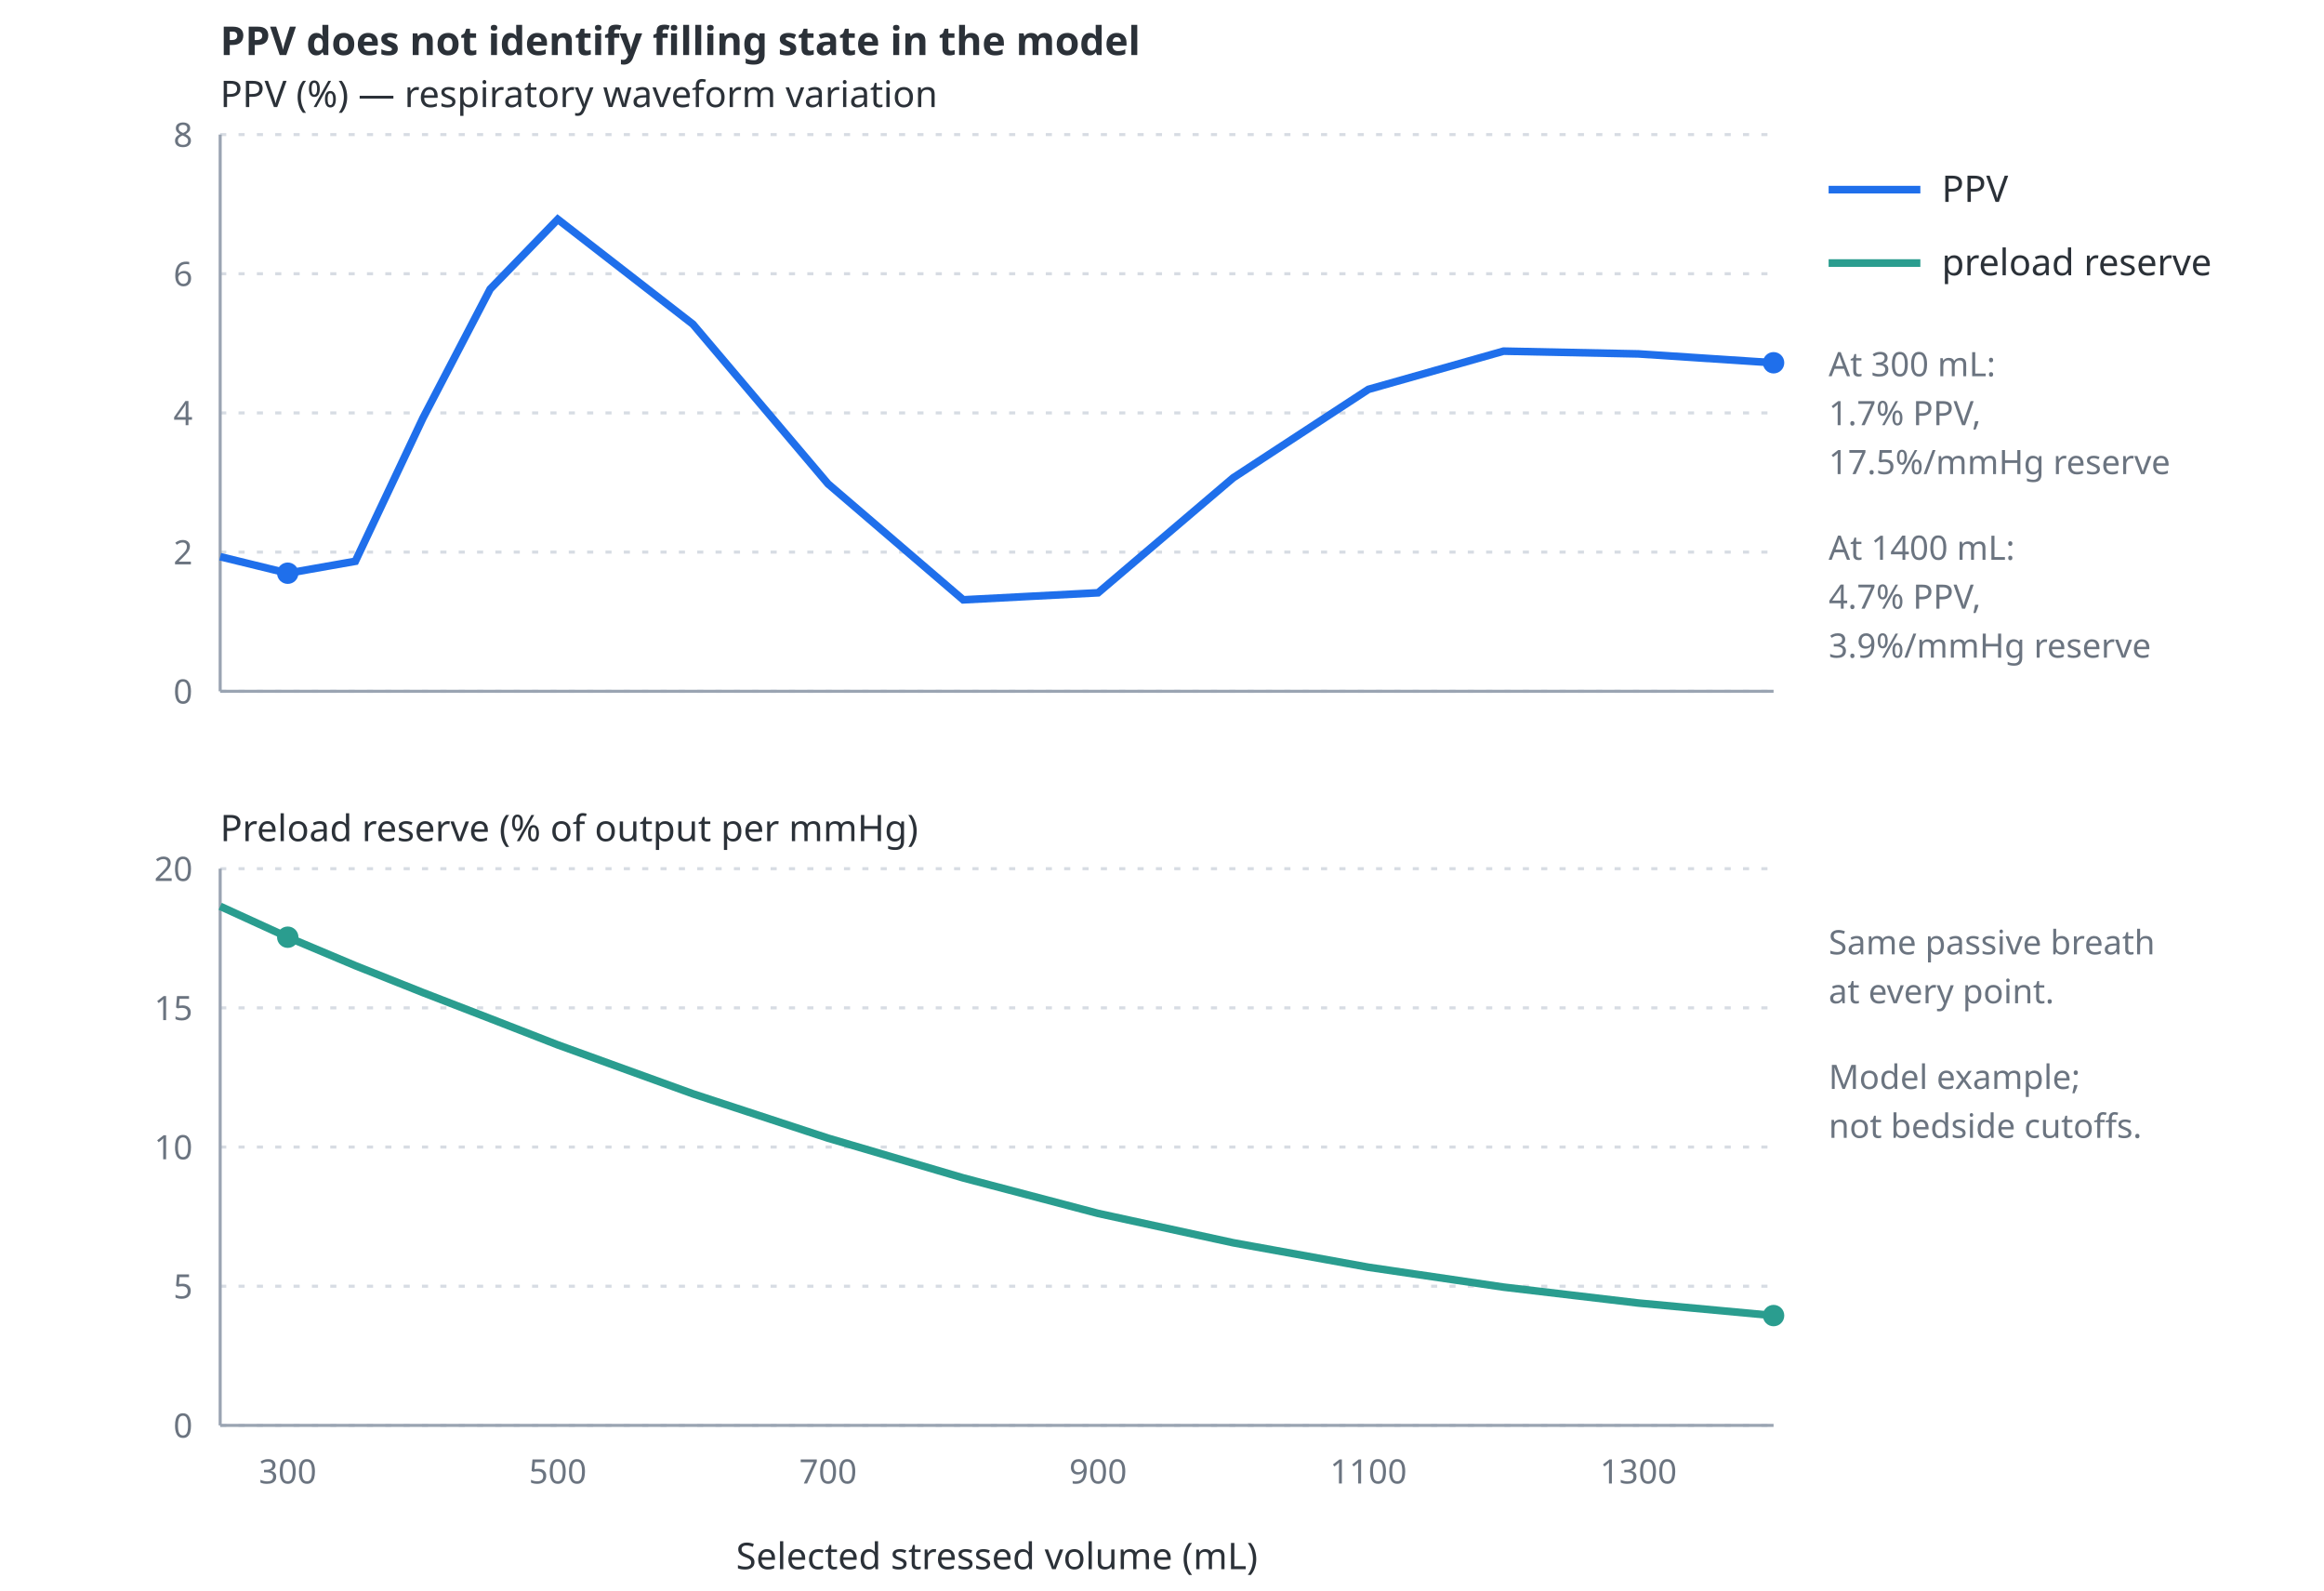
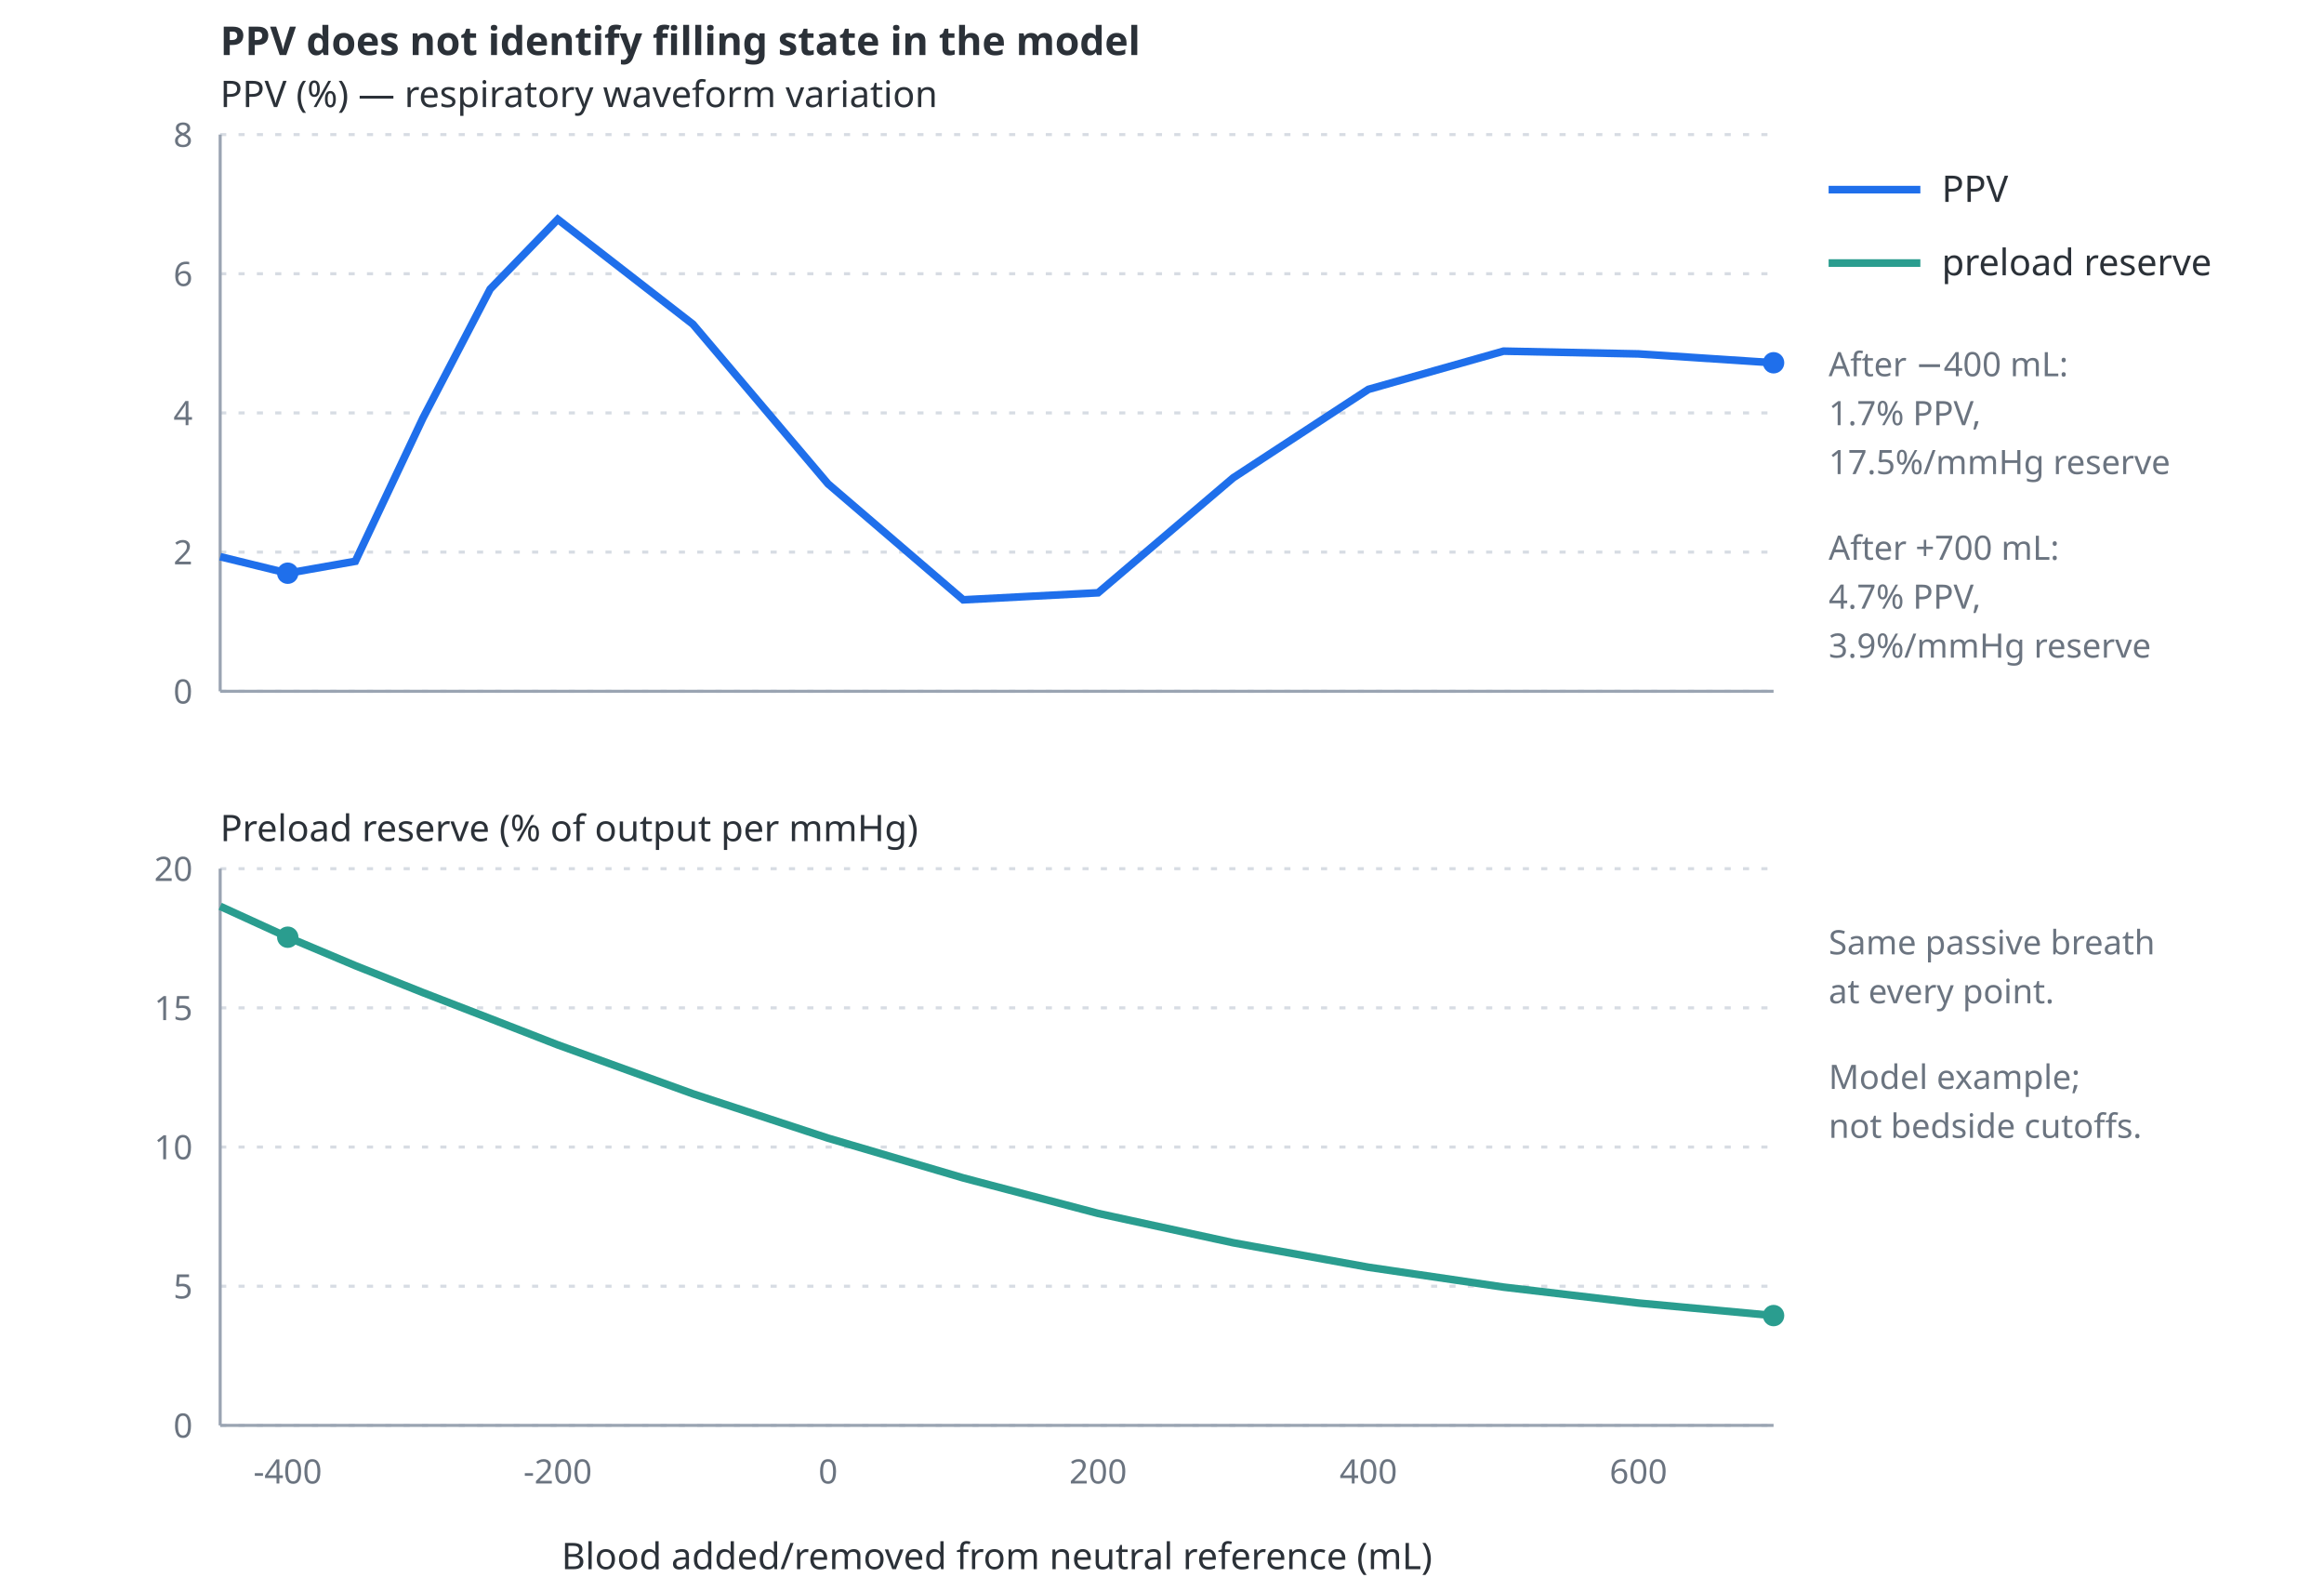
- <svg xmlns="http://www.w3.org/2000/svg" viewBox="0 0 760 520" class="arthur-fig" role="img" aria-label="Two aligned model plots against selected stressed volume. Pulse pressure variation is low at severe underfilling, rises and falls through intermediate filling, and rises again at high filling. Preload reserve falls steadily as filling increases, showing that low pulse pressure variation does not identify a full circulation.">
+ <svg xmlns="http://www.w3.org/2000/svg" viewBox="0 0 760 520" class="arthur-fig" role="img" aria-label="Two aligned model plots against blood added or removed relative to the neutral starting volume. Pulse pressure variation is low at severe underfilling, rises and falls through intermediate filling, and rises again at high filling. Preload reserve falls steadily as filling increases, showing that low pulse pressure variation does not identify a full circulation.">
  <style>
  svg.arthur-fig .bg { fill: none }
  svg.arthur-fig .axis { stroke: var(--fig-axis, #9aa4b2); stroke-width: 1 }
  svg.arthur-fig .grid { stroke: var(--fig-grid, #d7dce3); stroke-width: 1; stroke-dasharray: 2 4 }
  svg.arthur-fig .tick { fill: var(--fig-muted, #6b7480); font: 11px system-ui, sans-serif }
  svg.arthur-fig .label { fill: var(--fig-text, #2b3138); font: 12px system-ui, sans-serif }
  svg.arthur-fig .title { fill: var(--fig-text, #2b3138); font: 600 13px system-ui, sans-serif }
  svg.arthur-fig .lm { stroke: var(--fig-grid, #d7dce3); stroke-width: 1 }
  svg.arthur-fig .lm-text { fill: var(--fig-muted, #6b7480); font: 600 11px system-ui, sans-serif }
  svg.arthur-fig .total { stroke: var(--fig-total, #1f6feb); stroke-width: 2.5; fill: none }
  svg.arthur-fig .alv { stroke: var(--fig-alv, #d1495b); stroke-width: 1.6; fill: none; stroke-dasharray: 6 3 }
  svg.arthur-fig .extra { stroke: var(--fig-extra, #2a9d8f); stroke-width: 1.6; fill: none; stroke-dasharray: 6 3 }
  svg.arthur-fig .nadir { stroke: var(--fig-total, #1f6feb); stroke-width: 1; stroke-dasharray: 3 3 }
  svg.arthur-fig .dot { fill: var(--fig-total, #1f6feb); stroke: none }
  @media (prefers-color-scheme: dark) {
    svg.arthur-fig .axis { stroke: #5b6472 }
    svg.arthur-fig .grid, svg.arthur-fig .lm { stroke: #363d47 }
    svg.arthur-fig .tick, svg.arthur-fig .lm-text { fill: #8b95a3 }
    svg.arthur-fig .label, svg.arthur-fig .title { fill: #d6dbe2 }
    svg.arthur-fig .total, svg.arthur-fig .nadir { stroke: #58a6ff }
    svg.arthur-fig .dot { fill: #58a6ff }
    svg.arthur-fig .alv { stroke: #f08c9a }
    svg.arthur-fig .extra { stroke: #4fd1c1 }
  }
</style>
  <rect class="bg" width="760" height="520" />
  <text class="title" x="72" y="18">PPV does not identify filling state in the model</text>
  <line class="grid" x1="72" y1="226.0" x2="580" y2="226.0" />
  <text class="tick" x="63" y="230.0" text-anchor="end">0</text>
  <line class="grid" x1="72" y1="180.5" x2="580" y2="180.5" />
  <text class="tick" x="63" y="184.5" text-anchor="end">2</text>
  <line class="grid" x1="72" y1="135.0" x2="580" y2="135.0" />
  <text class="tick" x="63" y="139.0" text-anchor="end">4</text>
  <line class="grid" x1="72" y1="89.5" x2="580" y2="89.5" />
  <text class="tick" x="63" y="93.5" text-anchor="end">6</text>
  <line class="grid" x1="72" y1="44.0" x2="580" y2="44.0" />
  <text class="tick" x="63" y="48.0" text-anchor="end">8</text>
  <line class="grid" x1="72" y1="466.0" x2="580" y2="466.0" />
  <text class="tick" x="63" y="470.0" text-anchor="end">0</text>
  <line class="grid" x1="72" y1="420.5" x2="580" y2="420.5" />
  <text class="tick" x="63" y="424.5" text-anchor="end">5</text>
  <line class="grid" x1="72" y1="375.0" x2="580" y2="375.0" />
  <text class="tick" x="63" y="379.0" text-anchor="end">10</text>
  <line class="grid" x1="72" y1="329.5" x2="580" y2="329.5" />
  <text class="tick" x="63" y="333.5" text-anchor="end">15</text>
  <line class="grid" x1="72" y1="284.0" x2="580" y2="284.0" />
  <text class="tick" x="63" y="288.0" text-anchor="end">20</text>
-   <text class="tick" x="94.1" y="485" text-anchor="middle">300</text>
-   <text class="tick" x="182.4" y="485" text-anchor="middle">500</text>
-   <text class="tick" x="270.8" y="485" text-anchor="middle">700</text>
-   <text class="tick" x="359.1" y="485" text-anchor="middle">900</text>
-   <text class="tick" x="447.5" y="485" text-anchor="middle">1100</text>
-   <text class="tick" x="535.8" y="485" text-anchor="middle">1300</text>
+   <text class="tick" x="94.1" y="485" text-anchor="middle">-400</text>
+   <text class="tick" x="182.4" y="485" text-anchor="middle">-200</text>
+   <text class="tick" x="270.8" y="485" text-anchor="middle">0</text>
+   <text class="tick" x="359.1" y="485" text-anchor="middle">200</text>
+   <text class="tick" x="447.5" y="485" text-anchor="middle">400</text>
+   <text class="tick" x="535.8" y="485" text-anchor="middle">600</text>
  <line class="axis" x1="72" y1="44" x2="72" y2="226" />
  <line class="axis" x1="72" y1="226" x2="580" y2="226" />
  <line class="axis" x1="72" y1="284" x2="72" y2="466" />
  <line class="axis" x1="72" y1="466" x2="580" y2="466" />
  <path class="total" d="M72.0 182.0 L94.1 187.4 L116.2 183.5 L138.3 136.7 L160.3 94.5 L182.4 71.7 L226.6 106.0 L270.8 158.2 L315.0 196.1 L359.1 193.8 L403.3 156.2 L447.5 127.3 L491.7 114.8 L535.8 115.7 L580.0 118.6" />
  <path class="extra" style="stroke-dasharray:none;stroke-width:2.5" d="M72.0 296.3 L94.1 306.4 L116.2 315.7 L138.3 324.5 L160.3 333.0 L182.4 341.6 L226.6 357.6 L270.8 372.1 L315.0 385.1 L359.1 396.7 L403.3 406.3 L447.5 414.3 L491.7 420.8 L535.8 426.0 L580.0 430.1" />
  <circle cx="94.1" cy="187.4" r="3.5" style="fill:var(--fig-total, #1f6feb);stroke:none" />
  <circle cx="94.1" cy="306.4" r="3.5" style="fill:var(--fig-extra, #2a9d8f);stroke:none" />
  <circle cx="580.0" cy="118.6" r="3.5" style="fill:var(--fig-total, #1f6feb);stroke:none" />
  <circle cx="580.0" cy="430.1" r="3.5" style="fill:var(--fig-extra, #2a9d8f);stroke:none" />
  <text class="label" x="72" y="35">PPV (%) — respiratory waveform variation</text>
  <text class="label" x="72" y="275">Preload reserve (% of output per mmHg)</text>
-   <text class="label" x="326" y="513" text-anchor="middle">Selected stressed volume (mL)</text>
+   <text class="label" x="326" y="513" text-anchor="middle">Blood added/removed from neutral reference (mL)</text>
  <line class="total" x1="598" y1="62" x2="628" y2="62" />
  <text class="label" x="635" y="66">PPV</text>
  <line class="extra" style="stroke-dasharray:none;stroke-width:2.5" x1="598" y1="86" x2="628" y2="86" />
  <text class="label" x="635" y="90">preload reserve</text>
-   <text class="tick" x="598" y="123">At 300 mL:</text>
+   <text class="tick" x="598" y="123">After −400 mL:</text>
  <text class="tick" x="598" y="139">1.7% PPV,</text>
  <text class="tick" x="598" y="155">17.5%/mmHg reserve</text>
-   <text class="tick" x="598" y="183">At 1400 mL:</text>
+   <text class="tick" x="598" y="183">After +700 mL:</text>
  <text class="tick" x="598" y="199">4.7% PPV,</text>
  <text class="tick" x="598" y="215">3.9%/mmHg reserve</text>
  <text class="tick" x="598" y="312">Same passive breath</text>
  <text class="tick" x="598" y="328">at every point.</text>
  <text class="tick" x="598" y="356">Model example;</text>
  <text class="tick" x="598" y="372">not bedside cutoffs.</text>
</svg>
